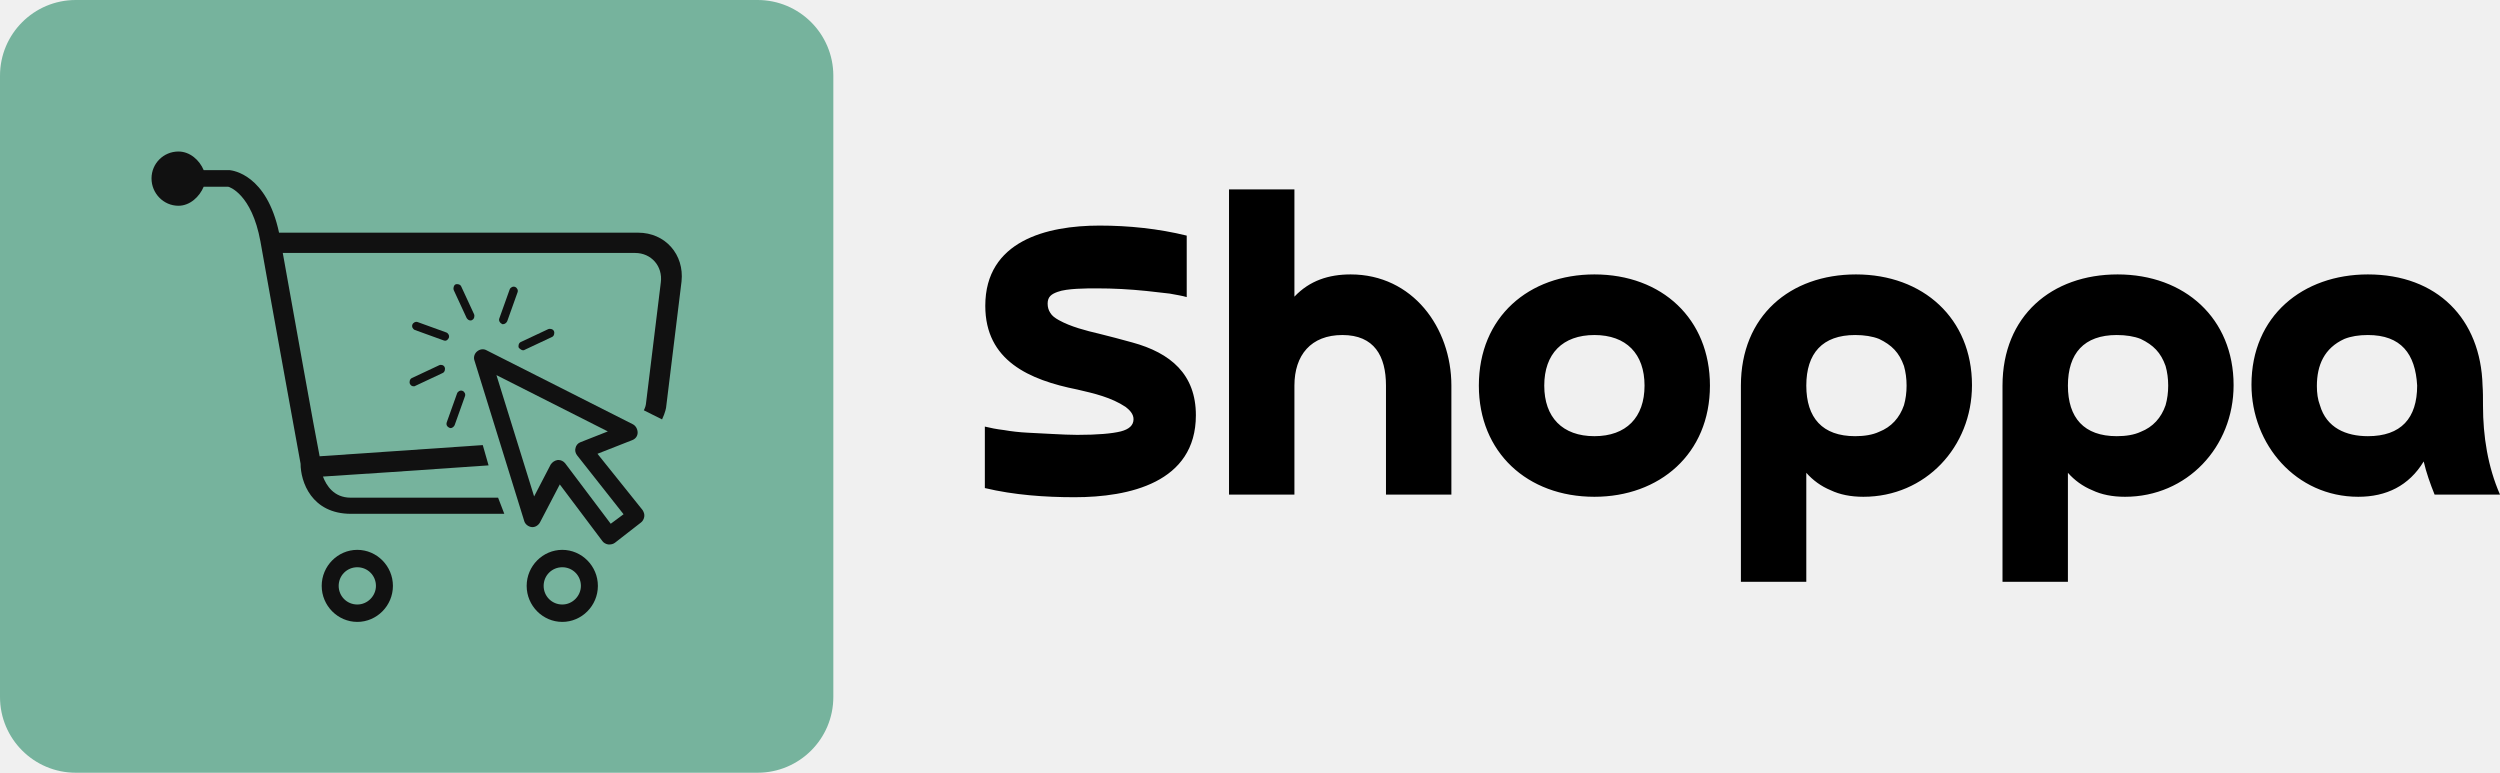
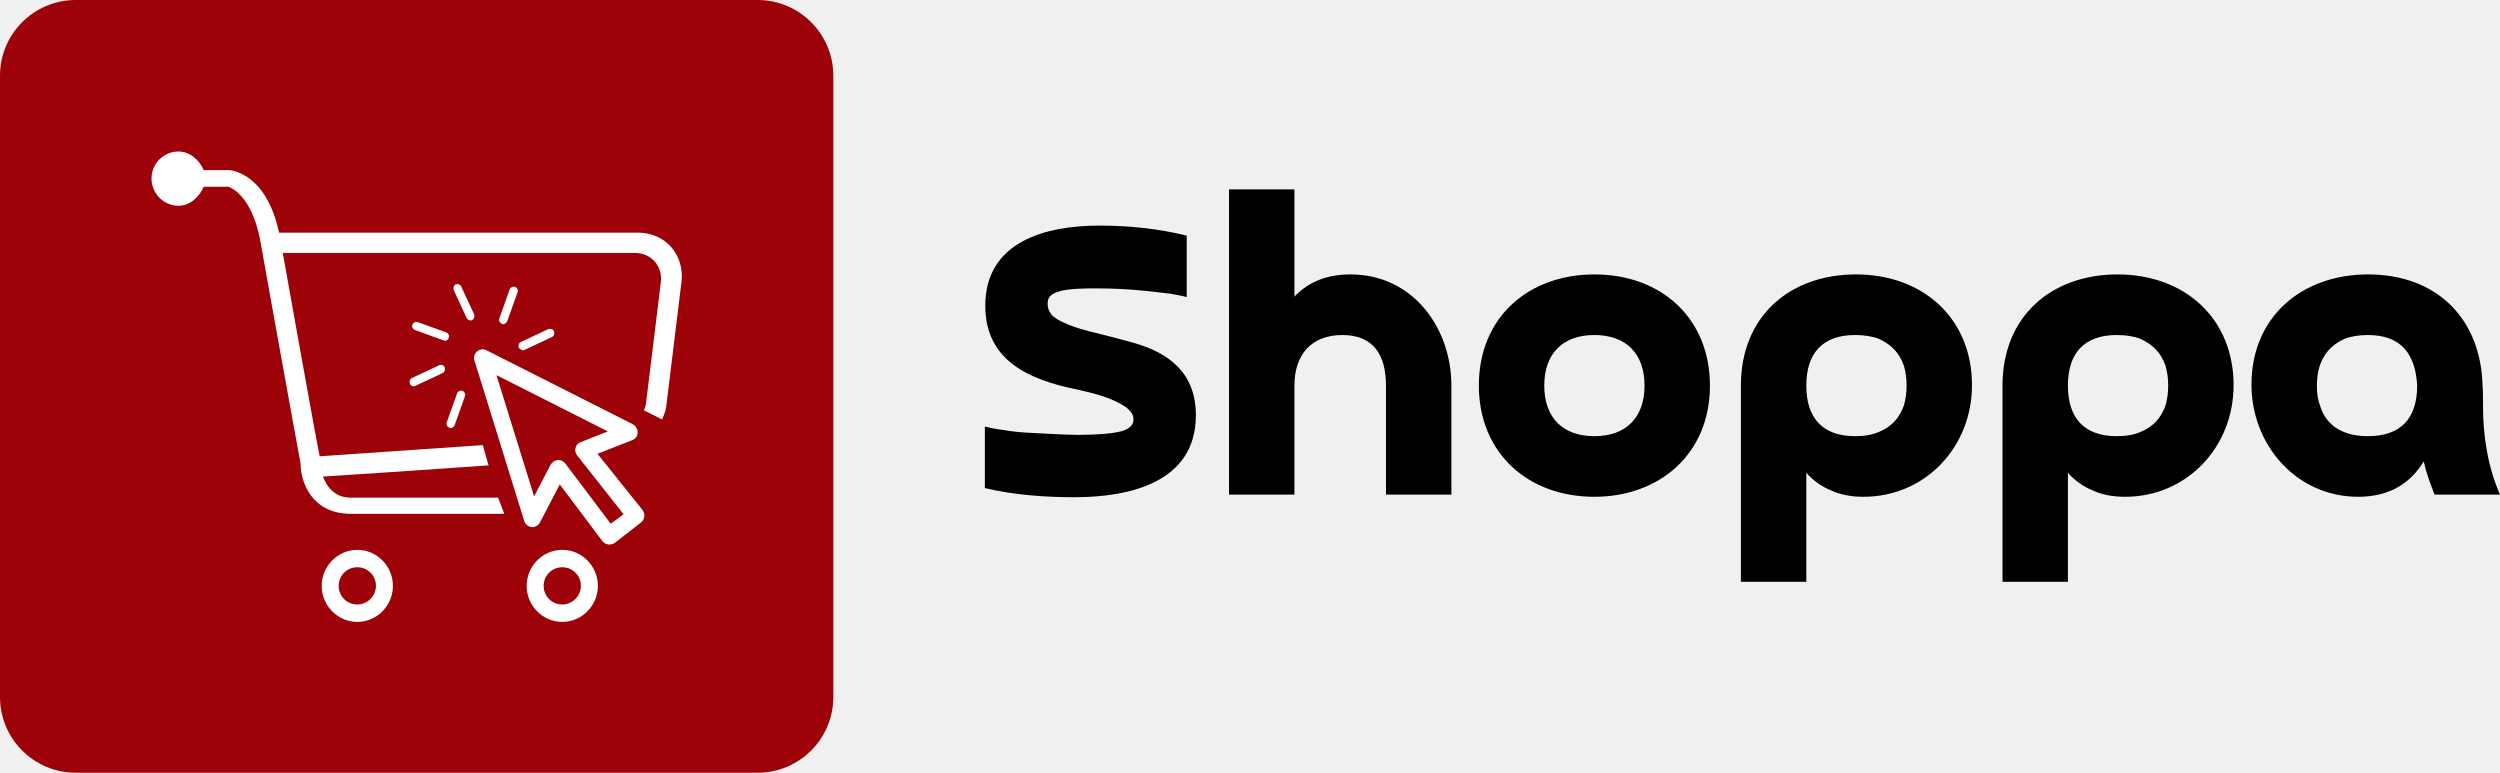
<svg xmlns="http://www.w3.org/2000/svg" width="330" height="102" viewBox="0 0 330 102" class="css-1j8o68f">
  <defs id="SvgjsDefs2109" />
-   <g id="SvgjsG2110" featurekey="symbolGroupContainer" transform="matrix(1,0,0,1,0,0)" fill="#76b39d">
+   <g id="SvgjsG2110" featurekey="symbolGroupContainer" transform="matrix(1,0,0,1,0,0)" fill="#9d0208">
    <rect width="110" height="102" rx="10" ry="10" />
  </g>
-   <g id="SvgjsG2111" featurekey="symbolFeature-0" transform="matrix(0.5465748,0,0,0.5465748,20,15.90069)" fill="#111111">
+   <g id="SvgjsG2111" featurekey="symbolFeature-0" transform="matrix(0.5465748,0,0,0.5465748,20,15.90069)" fill="#ffffff">
    <path d="M71.9,74.2c0.1,0,0.2,0.1,0.3,0.1c0.4,0,0.8-0.3,1-0.7l2.5-7c0.2-0.5-0.1-1.1-0.6-1.3c-0.5-0.2-1.1,0.1-1.3,0.6l-2.5,7  C71.1,73.5,71.4,74,71.9,74.2z" />
    <path d="M69.5,59.1l-6.6,3.1c-0.5,0.2-0.7,0.9-0.5,1.4c0.2,0.4,0.5,0.6,0.9,0.6c0.1,0,0.3,0,0.4-0.1l6.6-3.1  c0.5-0.2,0.7-0.9,0.5-1.4C70.6,59.1,70,58.9,69.5,59.1z" />
    <path d="M71.8,52.5c0.2-0.5-0.1-1.1-0.6-1.3l-6.9-2.5c-0.5-0.2-1.1,0.1-1.3,0.6c-0.2,0.5,0.1,1.1,0.6,1.3l6.9,2.5  c0.1,0,0.2,0.1,0.4,0.1C71.3,53.2,71.6,52.9,71.8,52.5z" />
    <path d="M77,48.3c0.1,0,0.3,0,0.4-0.1c0.5-0.2,0.7-0.9,0.5-1.4l-3.1-6.7c-0.2-0.5-0.9-0.7-1.4-0.5C73,39.8,72.8,40.5,73,41l3.1,6.7  C76.3,48,76.6,48.3,77,48.3z" />
    <path d="M84.9,49.2c0.4,0,0.8-0.3,1-0.7l2.5-7c0.2-0.5-0.1-1.1-0.6-1.3c-0.5-0.2-1.1,0.1-1.3,0.6l-2.5,7c-0.2,0.5,0.1,1.1,0.6,1.3  C84.6,49.2,84.7,49.2,84.9,49.2z" />
    <path d="M89.7,55.5c0.1,0,0.3,0,0.4-0.1l6.6-3.1c0.5-0.2,0.7-0.9,0.5-1.4c-0.2-0.5-0.9-0.7-1.4-0.5l-6.6,3.1  c-0.5,0.2-0.7,0.9-0.5,1.4C89,55.2,89.4,55.5,89.7,55.5z" />
    <path d="M117.5,27.1H30.8c-3-14.1-11.2-15-11.9-15.1h-6.3c-1-2.4-3.3-4.5-6.1-4.5C2.9,7.5,0,10.4,0,14c0,3.6,2.9,6.6,6.5,6.6  c2.8,0,5.1-2.2,6.1-4.6h5.9c0.2,0,5.7,1.7,7.8,13.2c2.7,15.3,9.7,53.7,9.7,53.7c0,4.3,2.6,12.1,12.2,12.1h37l-1.5-3.9H48.1  c-4.1,0-5.9-3-6.7-5.1c6.5-0.4,24.3-1.6,40-2.7L80,78.4c-16,1.1-33.7,2.3-39.4,2.7C39.3,74.6,34.4,47,31.7,32h85.1  c3.9,0,6.7,3.2,6.2,7.1l-3.6,29.4c0,0.1-0.1,0.7-0.5,1.5l4.4,2.2c0.8-1.7,1-2.9,1-3.1l3.7-30.2C128.7,32.4,124.1,27.1,117.5,27.1z" />
    <path d="M107.7,80.5l8.4-3.3c0.8-0.3,1.3-1,1.3-1.8c0-0.8-0.4-1.6-1.1-2L80.9,55.5c-0.7-0.4-1.6-0.3-2.3,0.3  C78,56.3,77.7,57.2,78,58l12,38.7c0.2,0.8,1,1.4,1.8,1.5c0.8,0.1,1.6-0.4,2-1.1l4.8-9.2l10.3,13.7c0.3,0.4,0.8,0.7,1.4,0.8  c0.1,0,0.2,0,0.3,0c0.4,0,0.9-0.1,1.3-0.4l6.3-4.9c0.4-0.3,0.7-0.8,0.8-1.4c0.1-0.6-0.1-1.1-0.4-1.6L107.7,80.5z M110.9,97.4  l-11-14.6c-0.4-0.5-1-0.8-1.6-0.8c-0.1,0-0.1,0-0.2,0c-0.7,0.1-1.3,0.5-1.7,1.1l-4,7.7l-9.1-29.3l26.9,13.6l-6.6,2.6  c-0.6,0.2-1.1,0.8-1.2,1.4c-0.2,0.6,0,1.3,0.4,1.8l11.2,14.2L110.9,97.4z" />
    <path d="M99.2,103.7c-4.7,0-8.6,3.9-8.6,8.7c0,4.8,3.9,8.7,8.6,8.7c4.7,0,8.6-3.9,8.6-8.7C107.8,107.6,103.9,103.7,99.2,103.7z   M99.2,116.9c-2.5,0-4.5-2-4.5-4.5c0-2.5,2-4.5,4.5-4.5c2.5,0,4.5,2,4.5,4.5C103.7,114.8,101.7,116.9,99.2,116.9z" />
    <path d="M49.7,103.7c-4.7,0-8.6,3.9-8.6,8.7c0,4.8,3.9,8.7,8.6,8.7c4.7,0,8.6-3.9,8.6-8.7C58.3,107.6,54.4,103.7,49.7,103.7z   M49.7,116.9c-2.5,0-4.5-2-4.5-4.5c0-2.5,2-4.5,4.5-4.5c2.5,0,4.5,2,4.5,4.5C54.2,114.8,52.2,116.9,49.7,116.9z" />
  </g>
  <g id="SvgjsG2112" featurekey="nameFeature-0" transform="matrix(1.438849,0,0,1.438849,128.446,7.733813)" fill="111111">
    <path d="M1.08 39.4 l0 -5.64 c0.48 0.12 1.08 0.24 1.76 0.32 c0.68 0.12 1.4 0.2 2.16 0.24 s1.52 0.08 2.32 0.12 s1.56 0.08 2.24 0.08 c1.88 0 3.2 -0.12 4 -0.32 c0.76 -0.2 1.16 -0.56 1.16 -1.12 c0 -0.48 -0.36 -0.84 -0.72 -1.12 c-1.32 -0.88 -2.88 -1.24 -4.44 -1.6 c-4.4 -0.88 -8.44 -2.64 -8.44 -7.68 c0 -5.96 5.64 -7.36 10.48 -7.36 c2.68 0 5.4 0.28 8 0.92 l0 5.64 c-0.4 -0.12 -0.92 -0.2 -1.56 -0.32 c-0.68 -0.08 -1.36 -0.16 -2.12 -0.24 c-1.56 -0.16 -3.04 -0.24 -4.6 -0.24 c-0.88 0 -2.72 0 -3.56 0.32 c-0.56 0.2 -0.92 0.44 -0.92 1.08 c0 0.32 0.08 0.6 0.24 0.84 c0.16 0.28 0.44 0.48 0.8 0.68 c1.08 0.6 2.48 0.96 3.68 1.24 c1 0.24 2 0.52 3.04 0.8 c3.52 0.96 5.84 2.92 5.84 6.68 c0 6.2 -6.16 7.52 -11.12 7.52 c-2.72 0 -5.56 -0.2 -8.24 -0.84 z M29.48 30 l0 10 l-6 0 l0 -28 l6 0 l0 9.84 c1.4 -1.48 3.16 -2.04 5.16 -2.04 c5.68 0 9.24 4.88 9.24 10.2 l0 10 l-6 0 l0 -10 c0 -2.72 -1.08 -4.64 -4 -4.64 c-2.88 0 -4.4 1.84 -4.4 4.64 z M57 34.64 c2.92 0 4.6 -1.72 4.6 -4.64 s-1.68 -4.64 -4.6 -4.64 s-4.6 1.72 -4.6 4.64 s1.68 4.64 4.6 4.64 z M57 40.2 c-6.16 0 -10.6 -4.08 -10.6 -10.2 c0 -6.32 4.6 -10.2 10.6 -10.2 c6.2 0 10.6 4.08 10.6 10.2 c0 6.28 -4.64 10.2 -10.6 10.2 z M76.44 30 c0 2.96 1.48 4.64 4.48 4.64 c0.84 0 1.6 -0.12 2.2 -0.4 c1.12 -0.44 1.88 -1.28 2.28 -2.44 c0.16 -0.56 0.24 -1.16 0.24 -1.8 s-0.08 -1.24 -0.24 -1.8 c-0.44 -1.24 -1.12 -1.92 -2.28 -2.48 c-0.6 -0.24 -1.36 -0.36 -2.2 -0.36 c-3 0 -4.48 1.68 -4.48 4.64 z M76.44 38 l0 10 l-6 0 l0 -18 c0 -6.4 4.52 -10.2 10.56 -10.2 c6.16 0 10.64 4.04 10.64 10.16 c0 5.68 -4.28 10.24 -9.96 10.24 c-1.16 0 -2.16 -0.2 -3 -0.6 c-0.88 -0.36 -1.64 -0.92 -2.24 -1.6 z M100.44 30 c0 2.96 1.48 4.64 4.48 4.64 c0.84 0 1.6 -0.12 2.2 -0.4 c1.12 -0.44 1.88 -1.28 2.28 -2.44 c0.16 -0.56 0.24 -1.16 0.24 -1.8 s-0.08 -1.24 -0.24 -1.8 c-0.44 -1.24 -1.12 -1.92 -2.28 -2.48 c-0.6 -0.24 -1.36 -0.36 -2.2 -0.36 c-3 0 -4.48 1.68 -4.48 4.64 z M100.44 38 l0 10 l-6 0 l0 -18 c0 -6.4 4.52 -10.2 10.56 -10.2 c6.16 0 10.64 4.04 10.64 10.16 c0 5.68 -4.28 10.24 -9.96 10.24 c-1.16 0 -2.16 -0.2 -3 -0.6 c-0.88 -0.36 -1.64 -0.92 -2.24 -1.6 z M132.48 30 c-0.16 -2.92 -1.48 -4.64 -4.52 -4.64 c-0.84 0 -1.56 0.12 -2.16 0.36 c-1.84 0.84 -2.52 2.4 -2.52 4.32 c0 0.64 0.08 1.24 0.28 1.76 c0.6 2.08 2.4 2.84 4.4 2.84 c3.04 0 4.52 -1.64 4.52 -4.64 z M140.08 40 l-6 0 c-0.4 -1 -0.76 -2 -1 -3.04 c-1.36 2.24 -3.44 3.24 -6 3.24 c-5.72 0 -9.8 -4.8 -9.8 -10.28 c0 -6.32 4.72 -10.12 10.68 -10.12 c6.36 0 10.36 4.08 10.52 10.2 c0.04 0.52 0.04 1.12 0.04 1.84 c0 2.8 0.44 5.6 1.56 8.16 z" />
  </g>
</svg>
